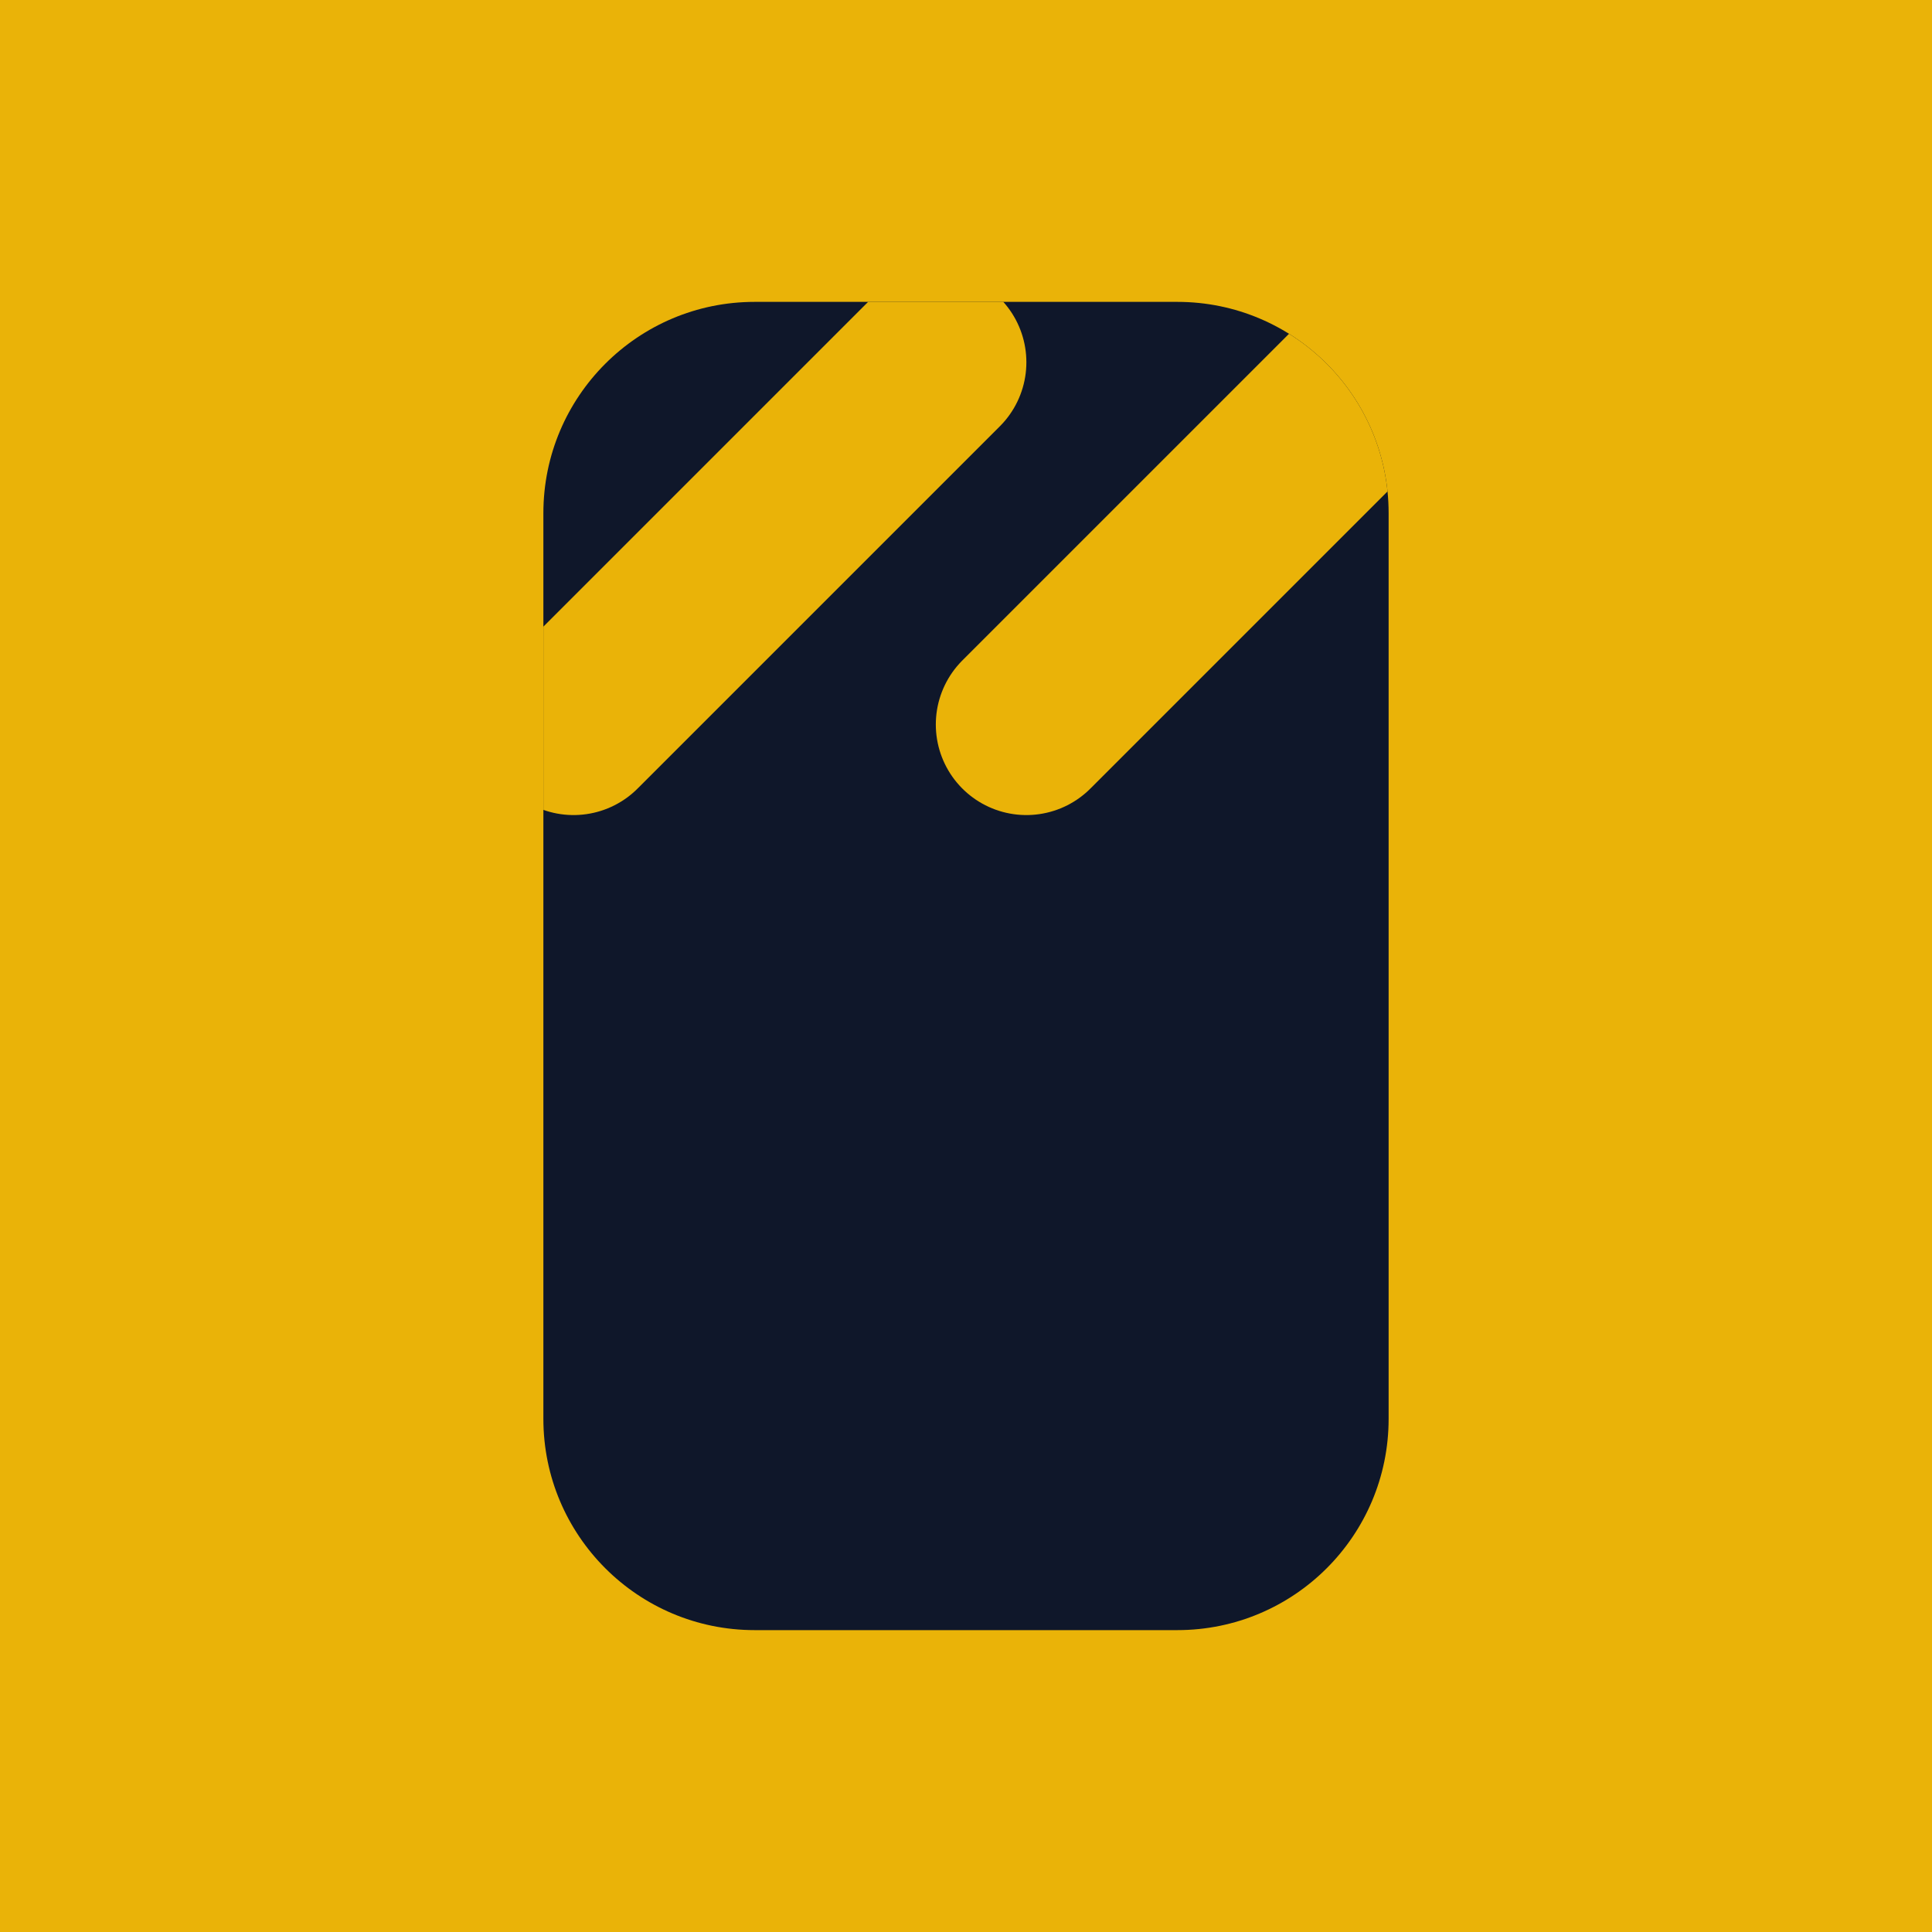
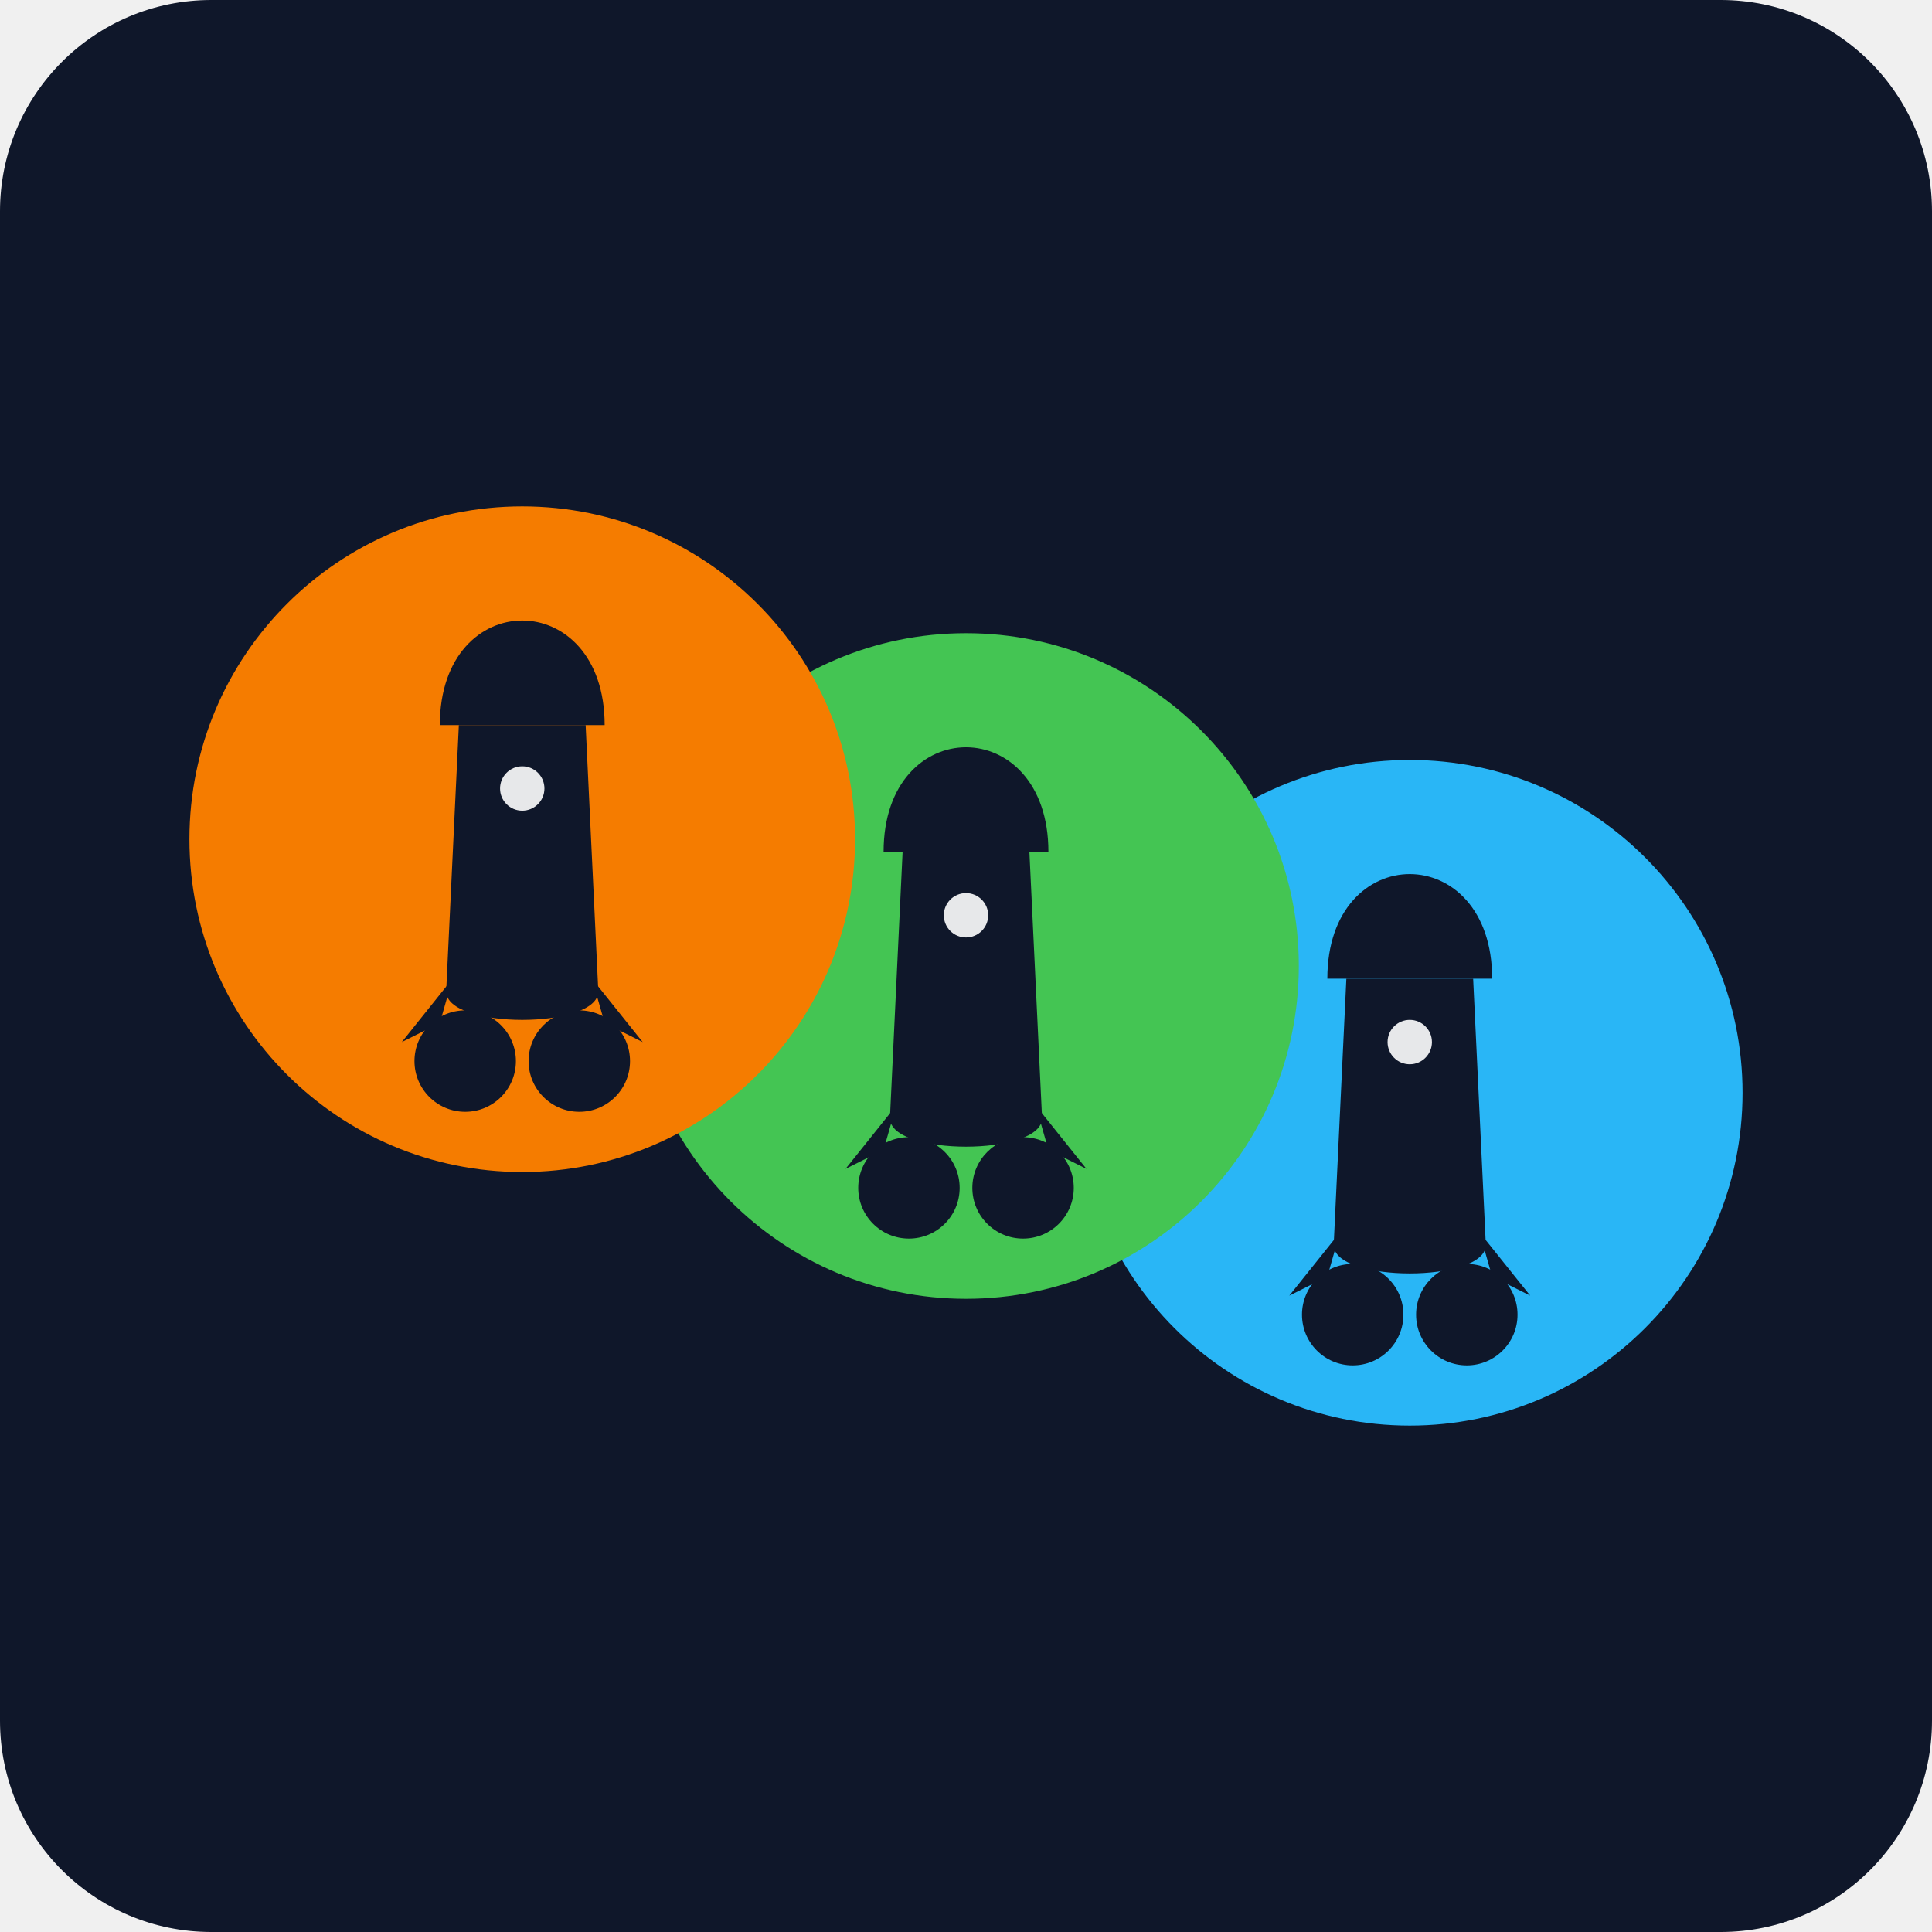
- <svg xmlns="http://www.w3.org/2000/svg" viewBox="0 0 512 512">
-   <rect width="512" height="512" fill="#EAB308" />
-   <defs>
-     <clipPath id="brand-stripes">
-       <rect x="144" y="80" width="224" height="352" rx="56" />
-     </clipPath>
-   </defs>
-   <g fill="#0F172A">
-     <rect x="144" y="80" width="224" height="352" rx="56" />
-   </g>
-   <g clip-path="url(#brand-stripes)" stroke="#EAB308" stroke-width="48" stroke-linecap="round">
-     <line x1="152" y1="192" x2="248" y2="96" />
-     <line x1="272" y1="192" x2="368" y2="96" />
+ <svg xmlns="http://www.w3.org/2000/svg" width="512" height="512" viewBox="0 0 512 512">
+   <rect width="512" height="512" rx="56" fill="#0F172A" />
+   <g transform="translate(4 130) scale(2.1)">
+     <circle cx="176" cy="76" r="42" fill="#29B6F6" />
+     <circle cx="120" cy="60" r="42" fill="#44C553" />
+     <circle cx="64" cy="44" r="42" fill="#F57C00" />
+     <g transform="translate(176 76) scale(0.8)" fill="#0F172A">
+       <path d="M-13 -18 C-13 -40 13 -40 13 -18 L-13 -18 Z" />
+       <path d="M-10 -18 L10 -18 L12 24 C12 30 -12 30 -12 24 Z" />
+       <path d="M11 22 L19 32 L13 29 Z" />
+       <path d="M-11 22 L-19 32 L-13 29 Z" />
+       <circle cx="-9" cy="35" r="8" />
+       <circle cx="9" cy="35" r="8" />
+       <circle cx="0" cy="-8" r="3.5" fill="#fff" opacity="0.9" />
+     </g>
+     <g transform="translate(120 60) scale(0.8)" fill="#0F172A">
+       <path d="M-13 -18 C-13 -40 13 -40 13 -18 L-13 -18 Z" />
+       <path d="M-10 -18 L10 -18 L12 24 C12 30 -12 30 -12 24 Z" />
+       <path d="M11 22 L19 32 L13 29 Z" />
+       <path d="M-11 22 L-19 32 L-13 29 Z" />
+       <circle cx="-9" cy="35" r="8" />
+       <circle cx="9" cy="35" r="8" />
+       <circle cx="0" cy="-8" r="3.5" fill="#fff" opacity="0.9" />
+     </g>
+     <g transform="translate(64 44) scale(0.8)" fill="#0F172A">
+       <path d="M-13 -18 C-13 -40 13 -40 13 -18 L-13 -18 Z" />
+       <path d="M-10 -18 L10 -18 L12 24 C12 30 -12 30 -12 24 Z" />
+       <path d="M11 22 L19 32 L13 29 Z" />
+       <path d="M-11 22 L-19 32 L-13 29 Z" />
+       <circle cx="-9" cy="35" r="8" />
+       <circle cx="9" cy="35" r="8" />
+       <circle cx="0" cy="-8" r="3.5" fill="#fff" opacity="0.9" />
+     </g>
  </g>
</svg>
